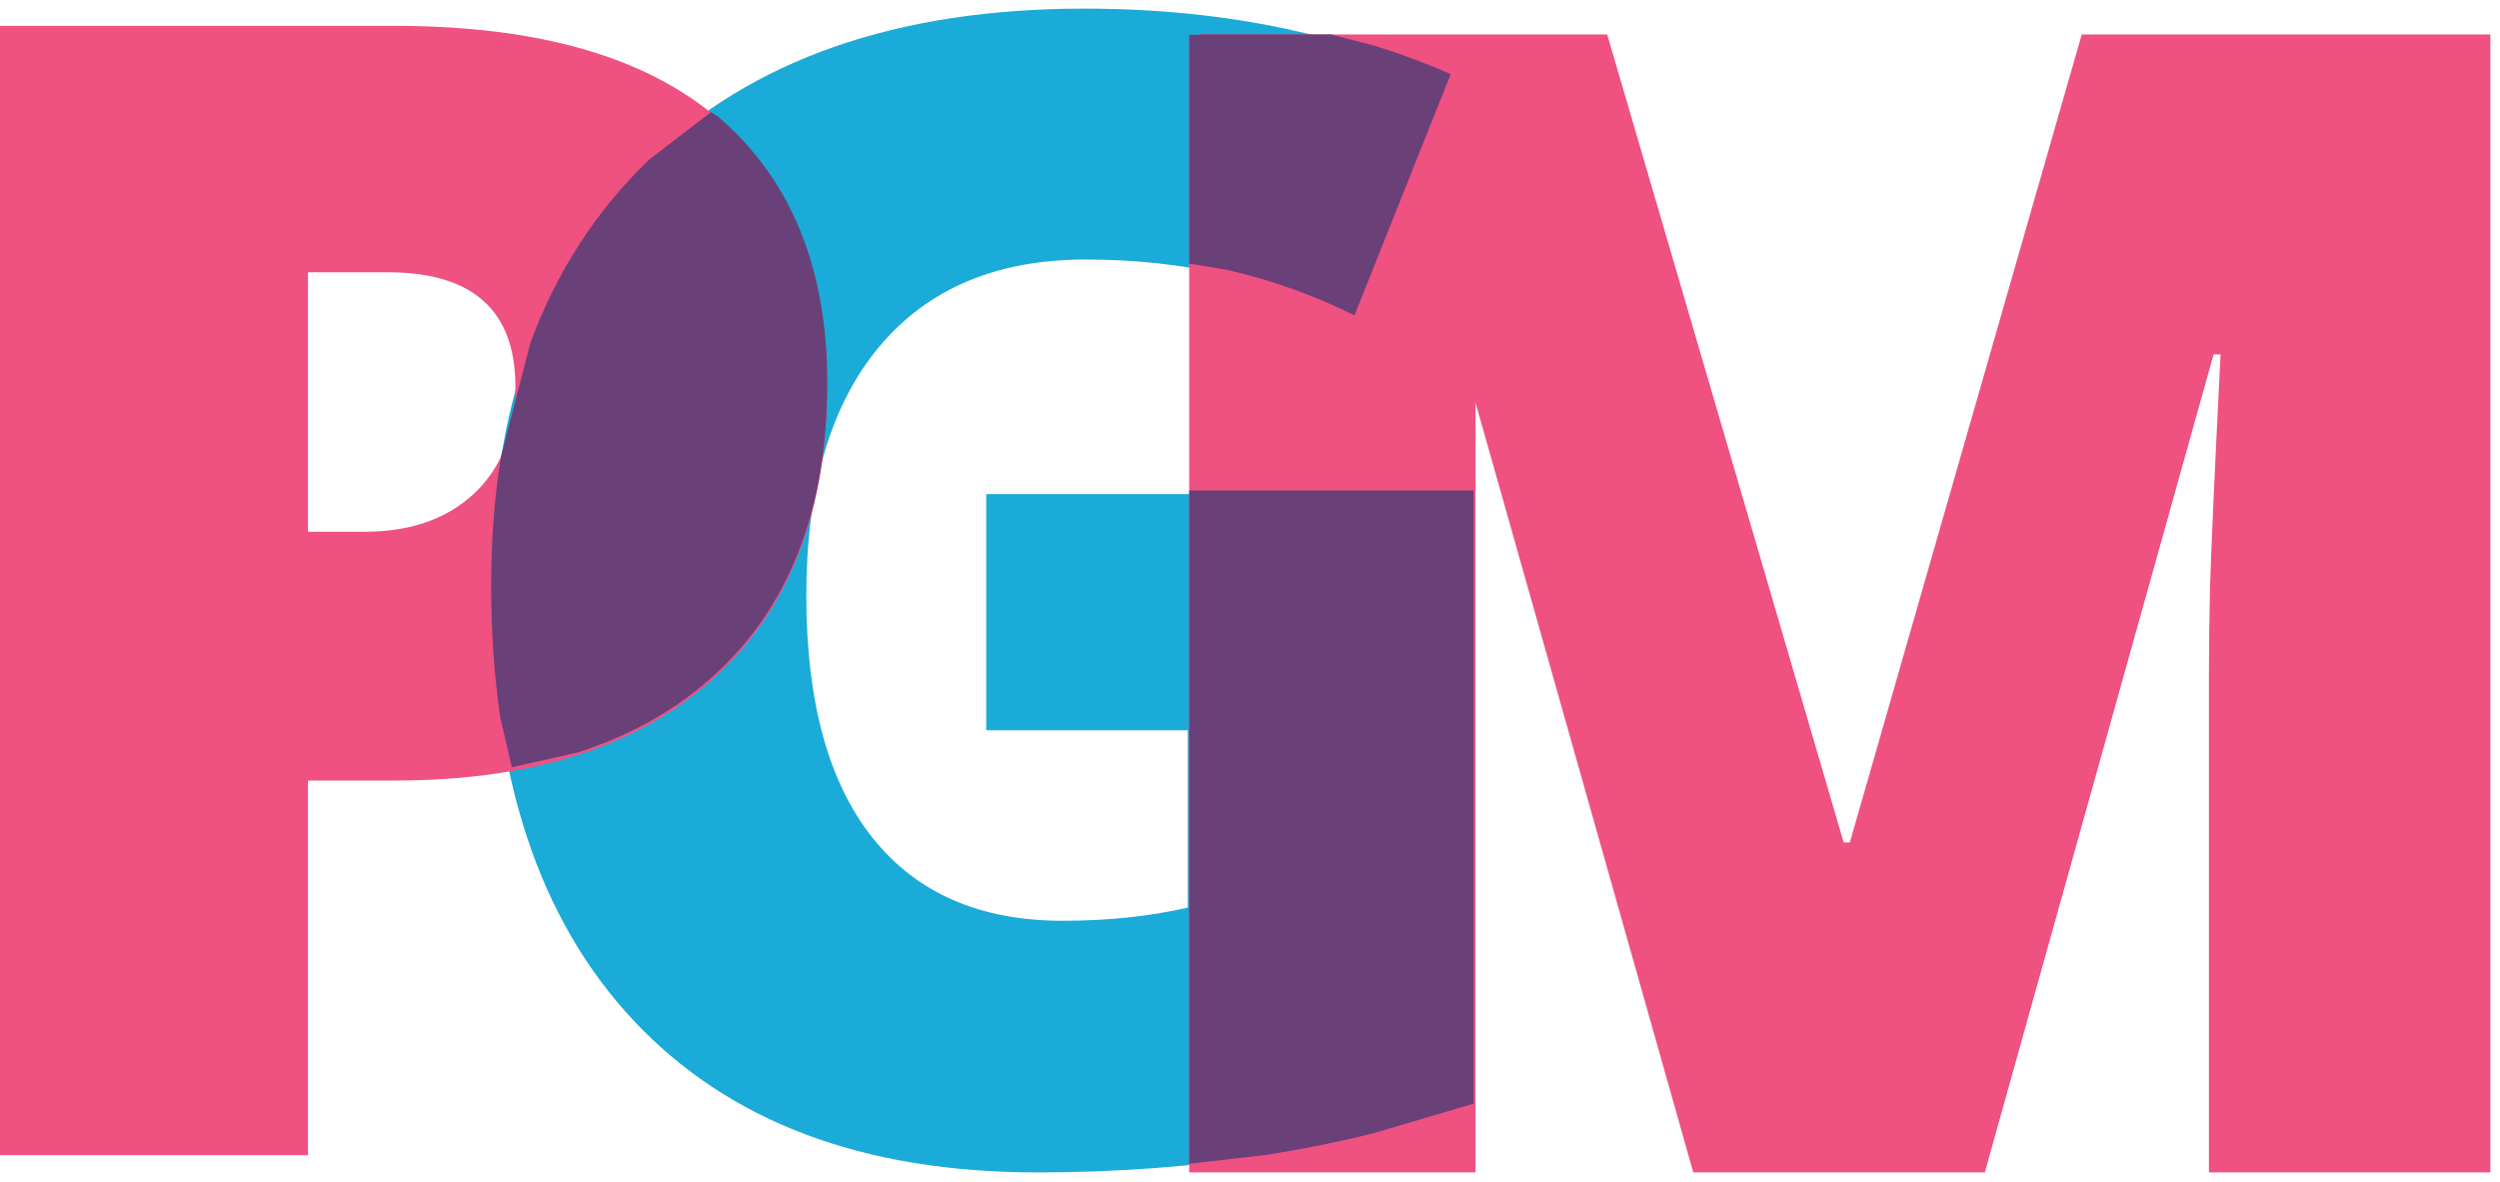
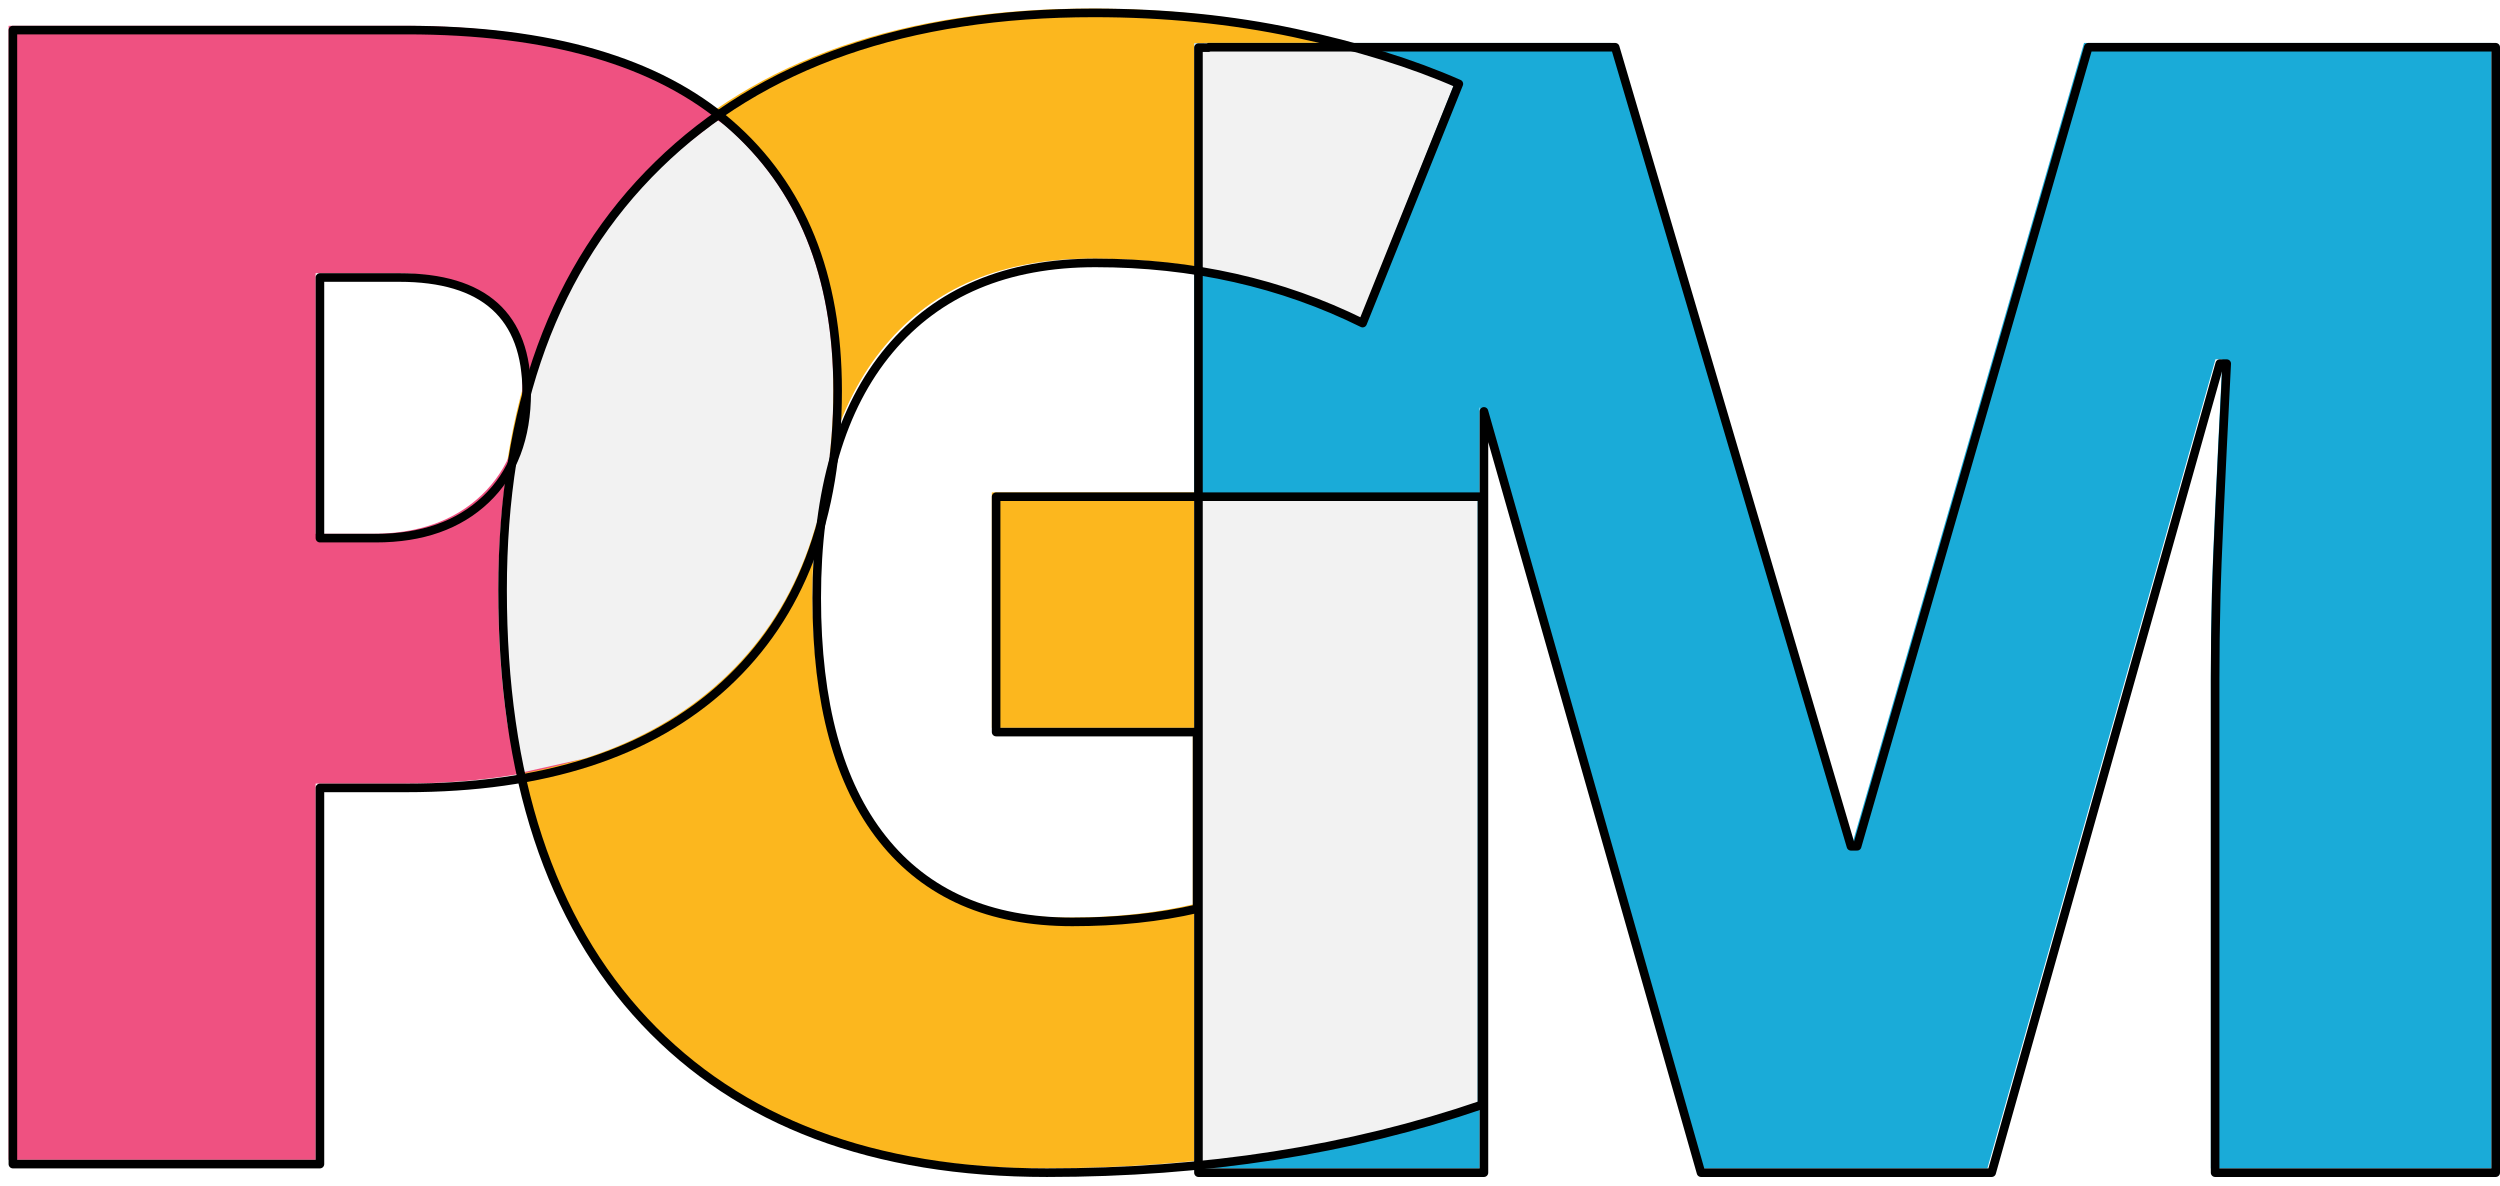
- <svg xmlns="http://www.w3.org/2000/svg" width="290" height="137" overflow="hidden">
+ <svg xmlns="http://www.w3.org/2000/svg" width="291" height="138" overflow="hidden">
  <defs>
    <clipPath id="clip0">
-       <rect x="1019" y="373" width="290" height="137" />
+       <rect x="800" y="410" width="291" height="138" />
    </clipPath>
  </defs>
-   <g clip-path="url(#clip0)" transform="translate(-1019 -373)">
-     <path d="M1144.83 374C1153.08 374 1160.86 374.778 1168.18 376.335 1175.5 377.892 1181.87 379.868 1187.31 382.263L1176.11 410.108C1166.67 405.437 1156.3 403.102 1145.01 403.102 1134.67 403.102 1126.68 406.47 1121.04 413.207 1115.39 419.943 1112.57 429.569 1112.57 442.084 1112.57 454.359 1115.12 463.716 1120.23 470.153 1125.34 476.59 1132.7 479.808 1142.32 479.808 1147.58 479.808 1152.42 479.299 1156.84 478.281L1156.84 457.713 1133.45 457.713 1133.45 430.317 1190 430.317 1190 501.096C1174.64 506.365 1157.77 509 1139.36 509 1119.17 509 1103.56 503.132 1092.54 491.395 1081.51 479.659 1076 462.922 1076 441.186 1076 419.988 1082.03 403.491 1094.1 391.695 1106.17 379.898 1123.08 374 1144.83 374Z" fill="#1AABD8" fill-rule="evenodd" />
-     <path d="M1158.18 377 1205.51 377 1232.95 470.718 1233.67 470.718 1260.58 377 1308 377 1308 509 1275.34 509 1275.34 451.126C1275.34 448.116 1275.38 444.776 1275.47 441.104 1275.56 437.432 1275.97 428.434 1276.69 414.108L1275.88 414.108 1249.33 509 1215.5 509 1190.23 419.709 1190.23 509 1189.67 509 1158.18 509 1157 509 1157 377.046 1158.18 377.046Z" fill="#EF5181" fill-rule="evenodd" />
-     <path d="M1054.74 404.583 1054.74 434.69 1061.25 434.69C1066.62 434.69 1070.89 433.197 1074.06 430.21 1077.22 427.223 1078.81 423.101 1078.81 417.845 1078.81 409.004 1073.86 404.583 1063.97 404.583ZM1019 376 1064.78 376C1081.49 376 1094.04 379.614 1102.42 386.842 1110.81 394.07 1115 404.345 1115 417.666 1115 432.301 1110.64 443.606 1101.93 451.58 1093.21 459.555 1080.83 463.542 1064.78 463.542L1054.74 463.542 1054.74 507 1019 507Z" fill="#EF5181" fill-rule="evenodd" />
-     <path d="M1101.52 386 1102.38 386.574C1110.79 393.803 1115 404.079 1115 417.402 1115 432.039 1110.63 443.345 1101.88 451.321 1097.51 455.309 1092.22 458.3 1086.01 460.294L1078.4 462 1077.05 456.211C1076.35 451.413 1076 446.303 1076 440.881 1076 435.594 1076.38 430.599 1077.15 425.898L1077.47 424.658 1077.5 424.616 1077.53 424.422 1080.58 412.674C1083.64 404.445 1088.22 397.387 1094.34 391.503Z" fill="#6A4079" fill-rule="evenodd" />
-     <path d="M1157 429.891 1190 429.891 1190 501.023 1178.27 504.488C1174.25 505.481 1170.14 506.308 1165.93 506.97L1157 508ZM1158.17 377 1173.48 377 1178.52 378.309C1181.7 379.302 1184.64 380.4 1187.35 381.603L1176.18 409.583C1171.48 407.236 1166.54 405.476 1161.37 404.303L1157 403.575 1157 377.046 1158.17 377.046Z" fill="#6A4079" fill-rule="evenodd" />
+   <g clip-path="url(#clip0)" transform="translate(-800 -410)">
+     <path d="M926.83 411C935.075 411 942.858 411.778 950.177 413.335 957.496 414.892 963.874 416.868 969.311 419.263L958.109 447.108C948.668 442.437 938.302 440.102 927.009 440.102 916.673 440.102 908.682 443.47 903.035 450.207 897.389 456.943 894.566 466.569 894.566 479.084 894.566 491.359 897.12 500.716 902.229 507.153 907.337 513.59 914.701 516.808 924.321 516.808 929.579 516.808 934.418 516.299 938.84 515.281L938.84 494.713 915.448 494.713 915.448 467.317 972 467.317 972 538.096C956.645 543.365 939.766 546 921.363 546 901.168 546 885.559 540.132 874.535 528.395 863.512 516.659 858 499.922 858 478.186 858 456.988 864.035 440.491 876.104 428.695 888.173 416.898 905.082 411 926.83 411Z" fill="#FCB71E" fill-rule="evenodd" />
+     <path d="M940.179 415 987.51 415 1014.95 508.008 1015.67 508.008 1042.58 415 1090 415 1090 546 1057.34 546 1057.34 488.564C1057.34 485.578 1057.38 482.262 1057.47 478.618 1057.56 474.974 1057.97 466.044 1058.69 451.827L1057.88 451.827 1031.33 546 997.498 546 972.23 457.386 972.23 546 971.673 546 940.179 546 939 546 939 415.045 940.179 415.045Z" fill="#1AABD8" fill-rule="evenodd" />
+     <path d="M836.74 441.802 836.74 472.138 843.254 472.138C848.623 472.138 852.891 470.633 856.057 467.624 859.224 464.614 860.808 460.461 860.808 455.164 860.808 446.256 855.861 441.802 845.969 441.802ZM801 413 846.783 413C863.492 413 876.039 416.642 884.423 423.925 892.808 431.208 897 441.561 897 454.984 897 469.73 892.642 481.122 883.925 489.157 875.209 497.193 862.828 501.211 846.783 501.211L836.74 501.211 836.74 545 801 545Z" fill="#EF5181" fill-rule="evenodd" />
+     <path d="M883.524 424 884.382 424.574C892.794 431.803 897 442.079 897 455.402 897 470.039 892.627 481.345 883.882 489.321 879.51 493.309 874.218 496.3 868.008 498.294L860.398 500 859.047 494.211C858.349 489.413 858 484.303 858 478.881 858 473.594 858.382 468.599 859.146 463.898L859.468 462.658 859.497 462.616 859.53 462.422 862.584 450.674C865.641 442.445 870.225 435.387 876.337 429.503Z" fill="#F2F2F2" fill-rule="evenodd" />
+     <path d="M939 467.891 972 467.891 972 539.023 960.265 542.488C956.248 543.481 952.135 544.308 947.928 544.97L939 546ZM940.171 415 955.482 415 960.517 416.309C963.696 417.302 966.642 418.4 969.352 419.603L958.182 447.583C953.476 445.236 948.538 443.476 943.37 442.303L939 441.575 939 415.046 940.171 415.046Z" fill="#F2F2F2" fill-rule="evenodd" />
+     <path d="M927.33 411.5C935.576 411.5 943.358 412.278 950.677 413.835 957.996 415.392 964.374 417.368 969.811 419.764L958.609 447.608C949.168 442.937 938.802 440.602 927.51 440.602 917.173 440.602 909.182 443.97 903.536 450.707 897.889 457.443 895.066 467.069 895.066 479.584 895.066 491.859 897.62 501.216 902.729 507.653 907.837 514.09 915.201 517.308 924.821 517.308 930.079 517.308 934.918 516.8 939.34 515.781L939.34 495.213 915.948 495.213 915.948 467.817 972.5 467.817 972.5 538.596C957.145 543.865 940.266 546.5 921.863 546.5 901.668 546.5 886.059 540.632 875.035 528.895 864.012 517.159 858.5 500.422 858.5 478.686 858.5 457.488 864.535 440.991 876.604 429.195 888.673 417.398 905.582 411.5 927.33 411.5Z" stroke="#000000" stroke-linejoin="round" stroke-miterlimit="10" fill="none" fill-rule="evenodd" />
+     <path d="M940.679 415.5 988.01 415.5 1015.45 508.508 1016.17 508.508 1043.08 415.5 1090.5 415.5 1090.5 546.5 1057.84 546.5 1057.84 489.064C1057.84 486.078 1057.88 482.762 1057.97 479.118 1058.06 475.474 1058.47 466.544 1059.19 452.327L1058.38 452.327 1031.83 546.5 997.998 546.5 972.73 457.886 972.73 546.5 972.173 546.5 940.679 546.5 939.5 546.5 939.5 415.545 940.679 415.545Z" stroke="#000000" stroke-linejoin="round" stroke-miterlimit="10" fill="none" fill-rule="evenodd" />
+     <path d="M837.24 442.302 837.24 472.638 843.754 472.638C849.123 472.638 853.391 471.133 856.557 468.124 859.724 465.114 861.308 460.961 861.308 455.664 861.308 446.756 856.361 442.302 846.469 442.302ZM801.5 413.5 847.283 413.5C863.992 413.5 876.539 417.142 884.923 424.425 893.308 431.708 897.5 442.061 897.5 455.484 897.5 470.231 893.142 481.622 884.426 489.657 875.709 497.693 863.328 501.711 847.283 501.711L837.24 501.711 837.24 545.5 801.5 545.5Z" stroke="#000000" stroke-linejoin="round" stroke-miterlimit="10" fill="none" fill-rule="evenodd" />
  </g>
</svg>
